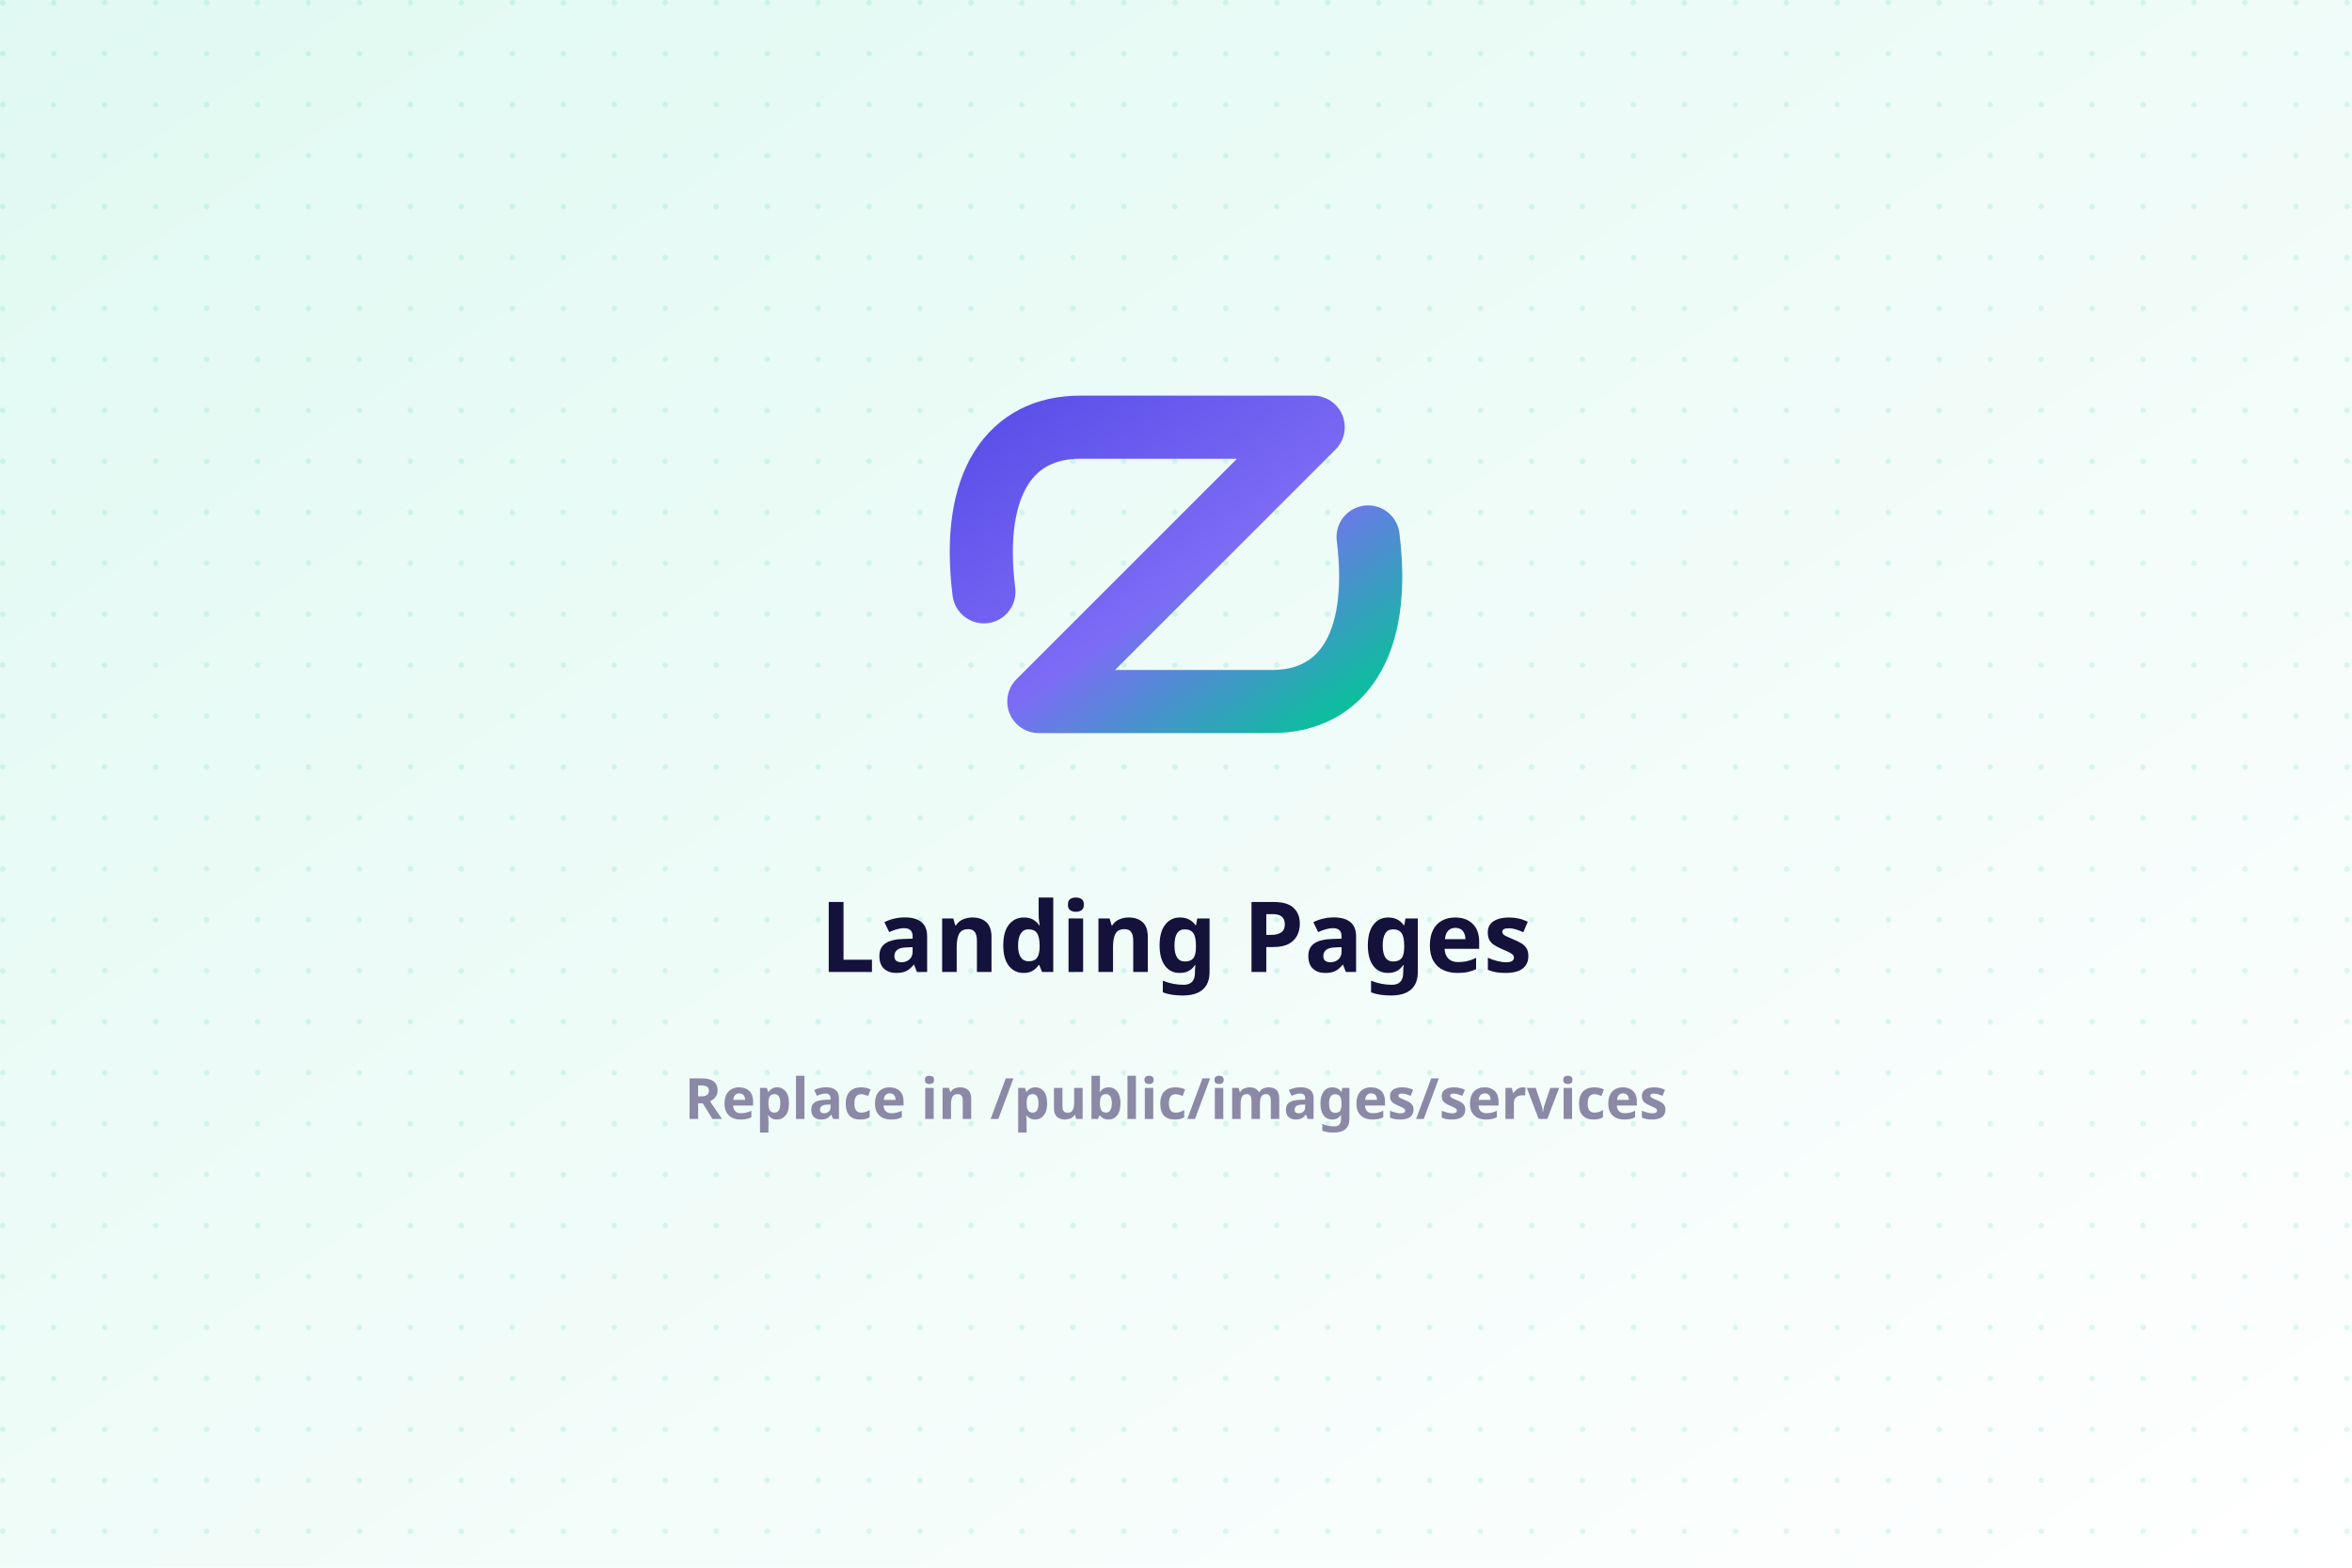
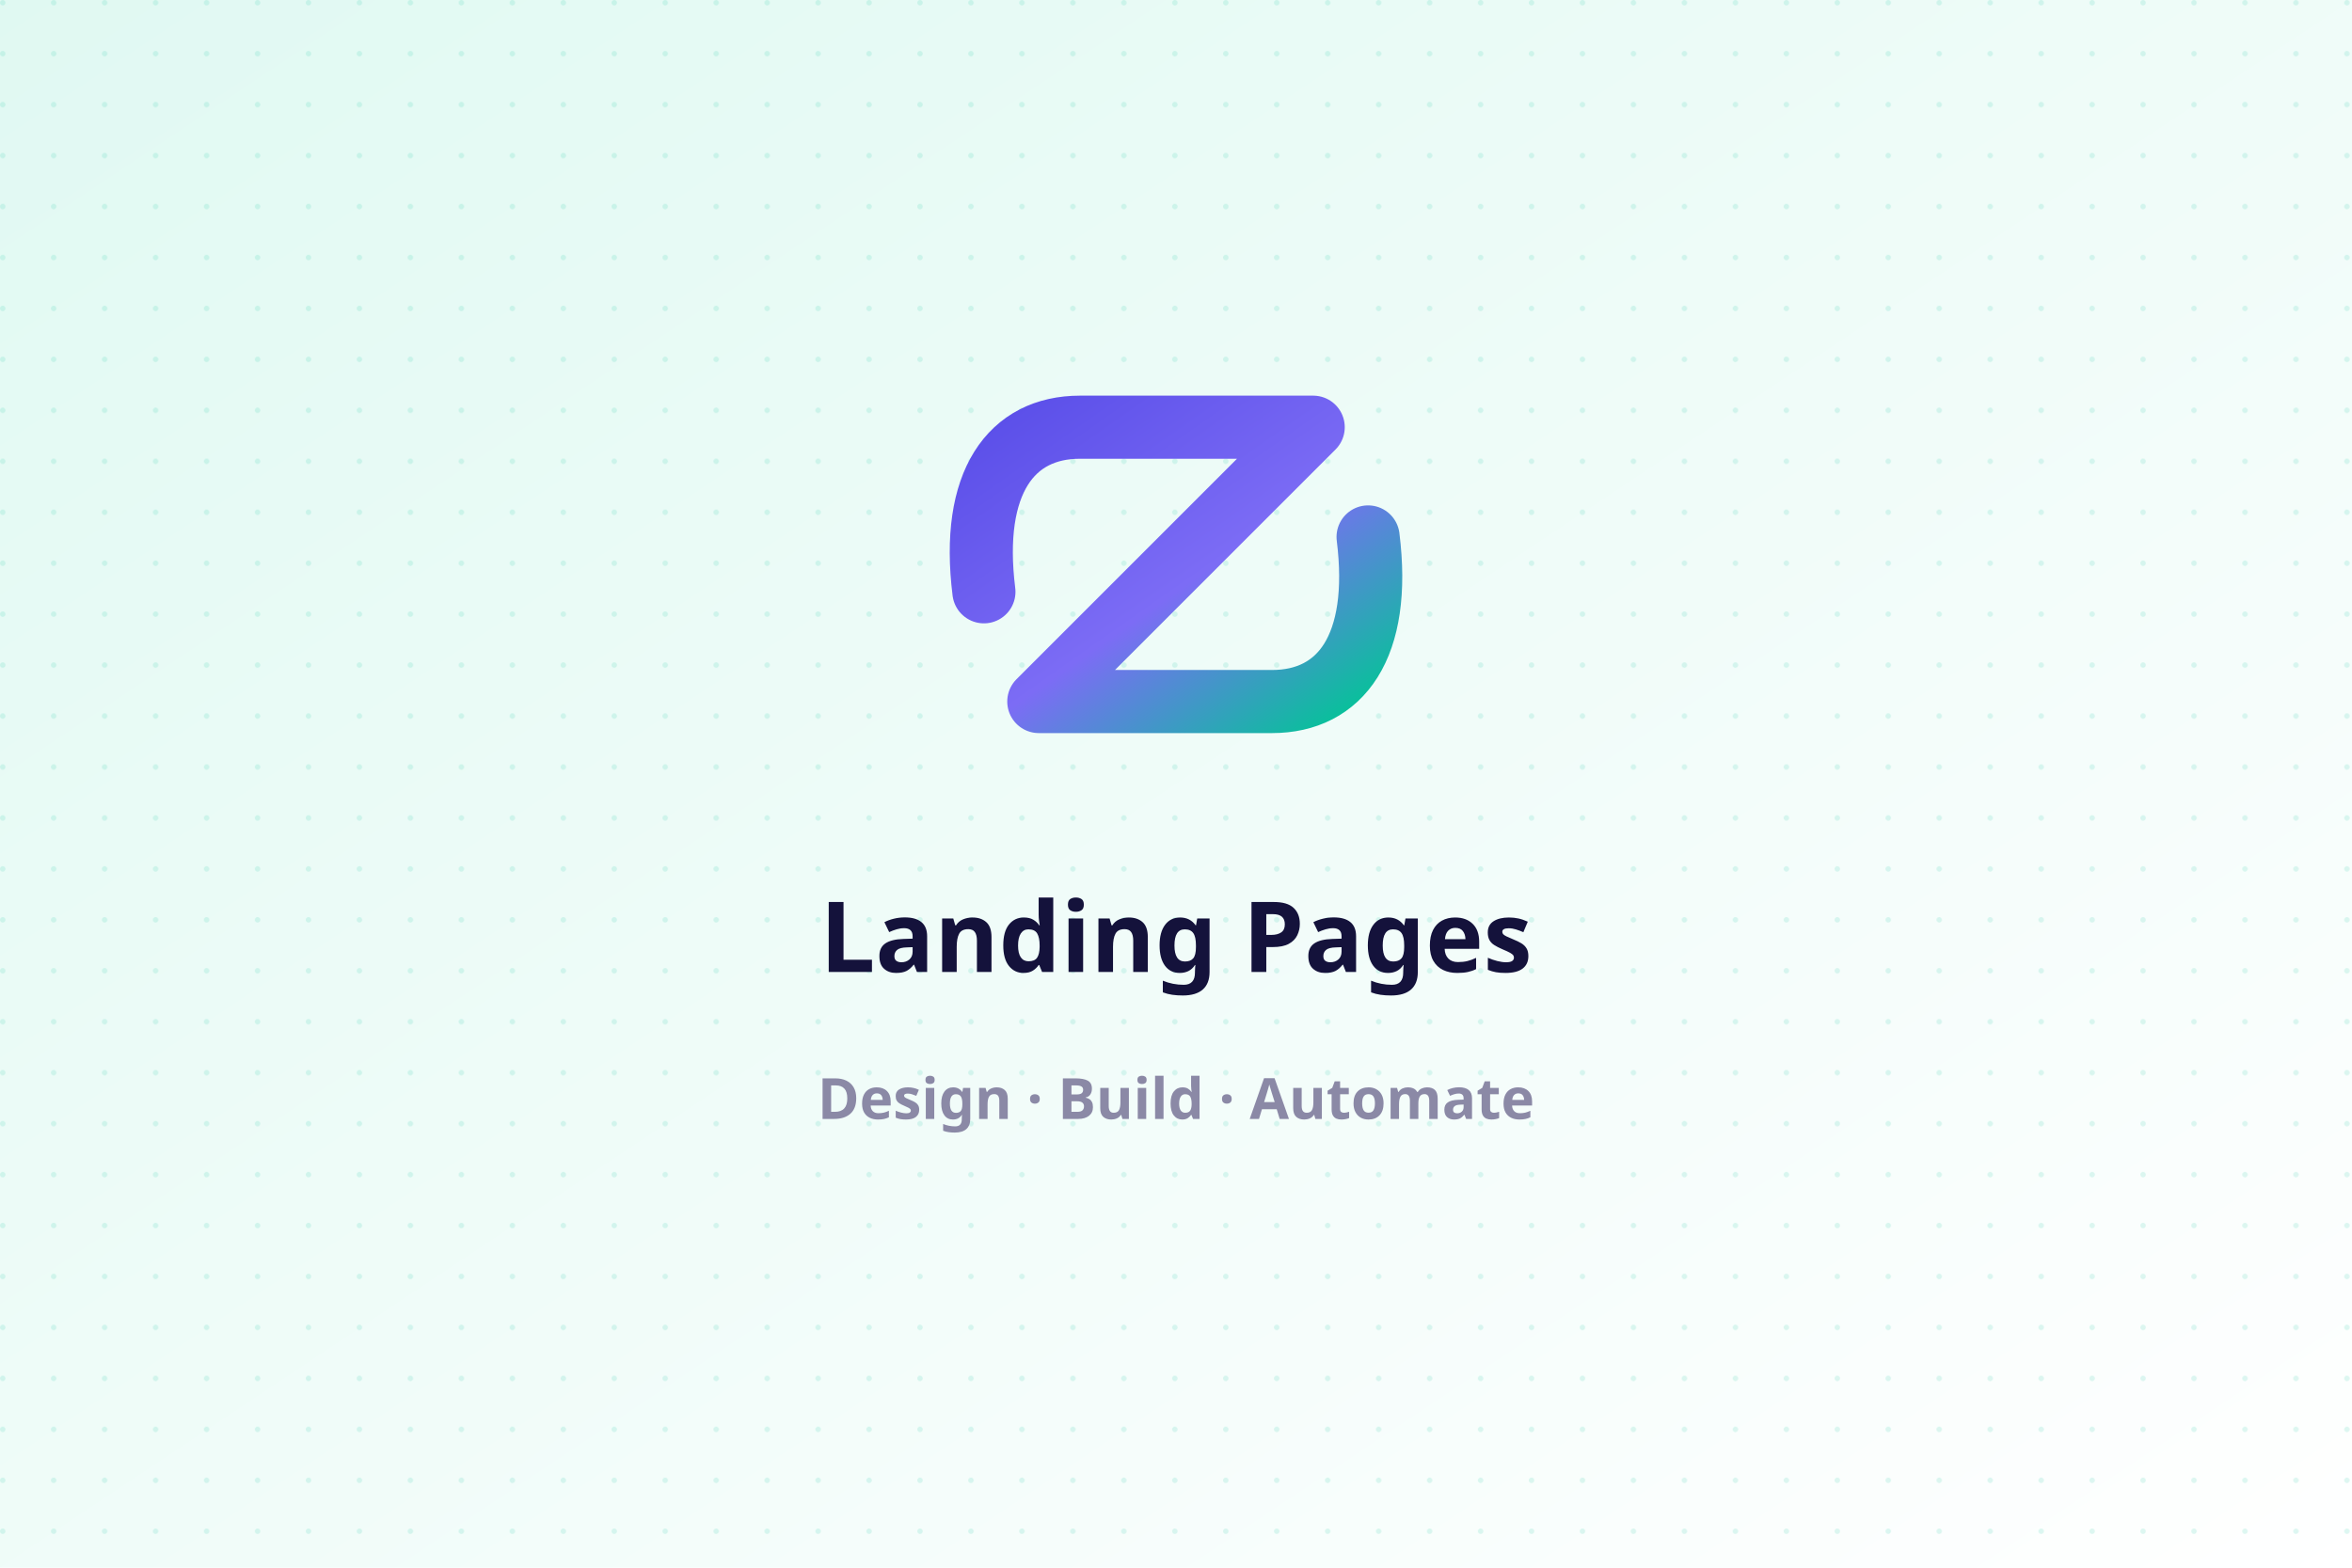
- <svg xmlns="http://www.w3.org/2000/svg" viewBox="0 0 1200 800" width="1200" height="800" role="img" aria-label="Landing Pages placeholder">
+ <svg xmlns="http://www.w3.org/2000/svg" viewBox="0 0 1200 800" width="1200" height="800" role="img" aria-label="Landing Pages — Flowzync">
  <defs>
    <linearGradient id="g" x1="0" y1="0" x2="1" y2="1">
      <stop offset="0" stop-color="#E0F9F2" />
      <stop offset="1" stop-color="#FFFFFF" />
    </linearGradient>
    <linearGradient id="s" x1="0" y1="0" x2="1" y2="1">
      <stop offset="0" stop-color="#5B4FE9" />
      <stop offset=".55" stop-color="#7C6CF5" />
      <stop offset="1" stop-color="#06C299" />
    </linearGradient>
    <pattern id="d" width="26" height="26" patternUnits="userSpaceOnUse">
      <circle cx="1.4" cy="1.4" r="1.4" fill="#06C299" opacity=".13" />
    </pattern>
  </defs>
  <rect width="1200" height="800" fill="url(#g)" />
  <rect width="1200" height="800" fill="url(#d)" />
  <g transform="translate(432.0 120.0) scale(7.000)">
    <path d="M10 26 C9 18 12 14 17 14 H34 L14 34 H31 C36 34 39 30 38 22" fill="none" stroke="url(#s)" stroke-width="4.6" stroke-linecap="round" stroke-linejoin="round" />
  </g>
  <text x="50%" y="496" text-anchor="middle" font-family="Sora, Segoe UI, sans-serif" font-weight="700" font-size="50" fill="#14123B">Landing Pages</text>
-   <text x="50%" y="571" text-anchor="middle" font-family="Manrope, Segoe UI, sans-serif" font-weight="600" font-size="29" fill="#8B89A6">Replace in /public/images/services</text>
+   <text x="50%" y="571" text-anchor="middle" font-family="Manrope, Segoe UI, sans-serif" font-weight="600" font-size="29" fill="#8B89A6">Design · Build · Automate</text>
</svg>
